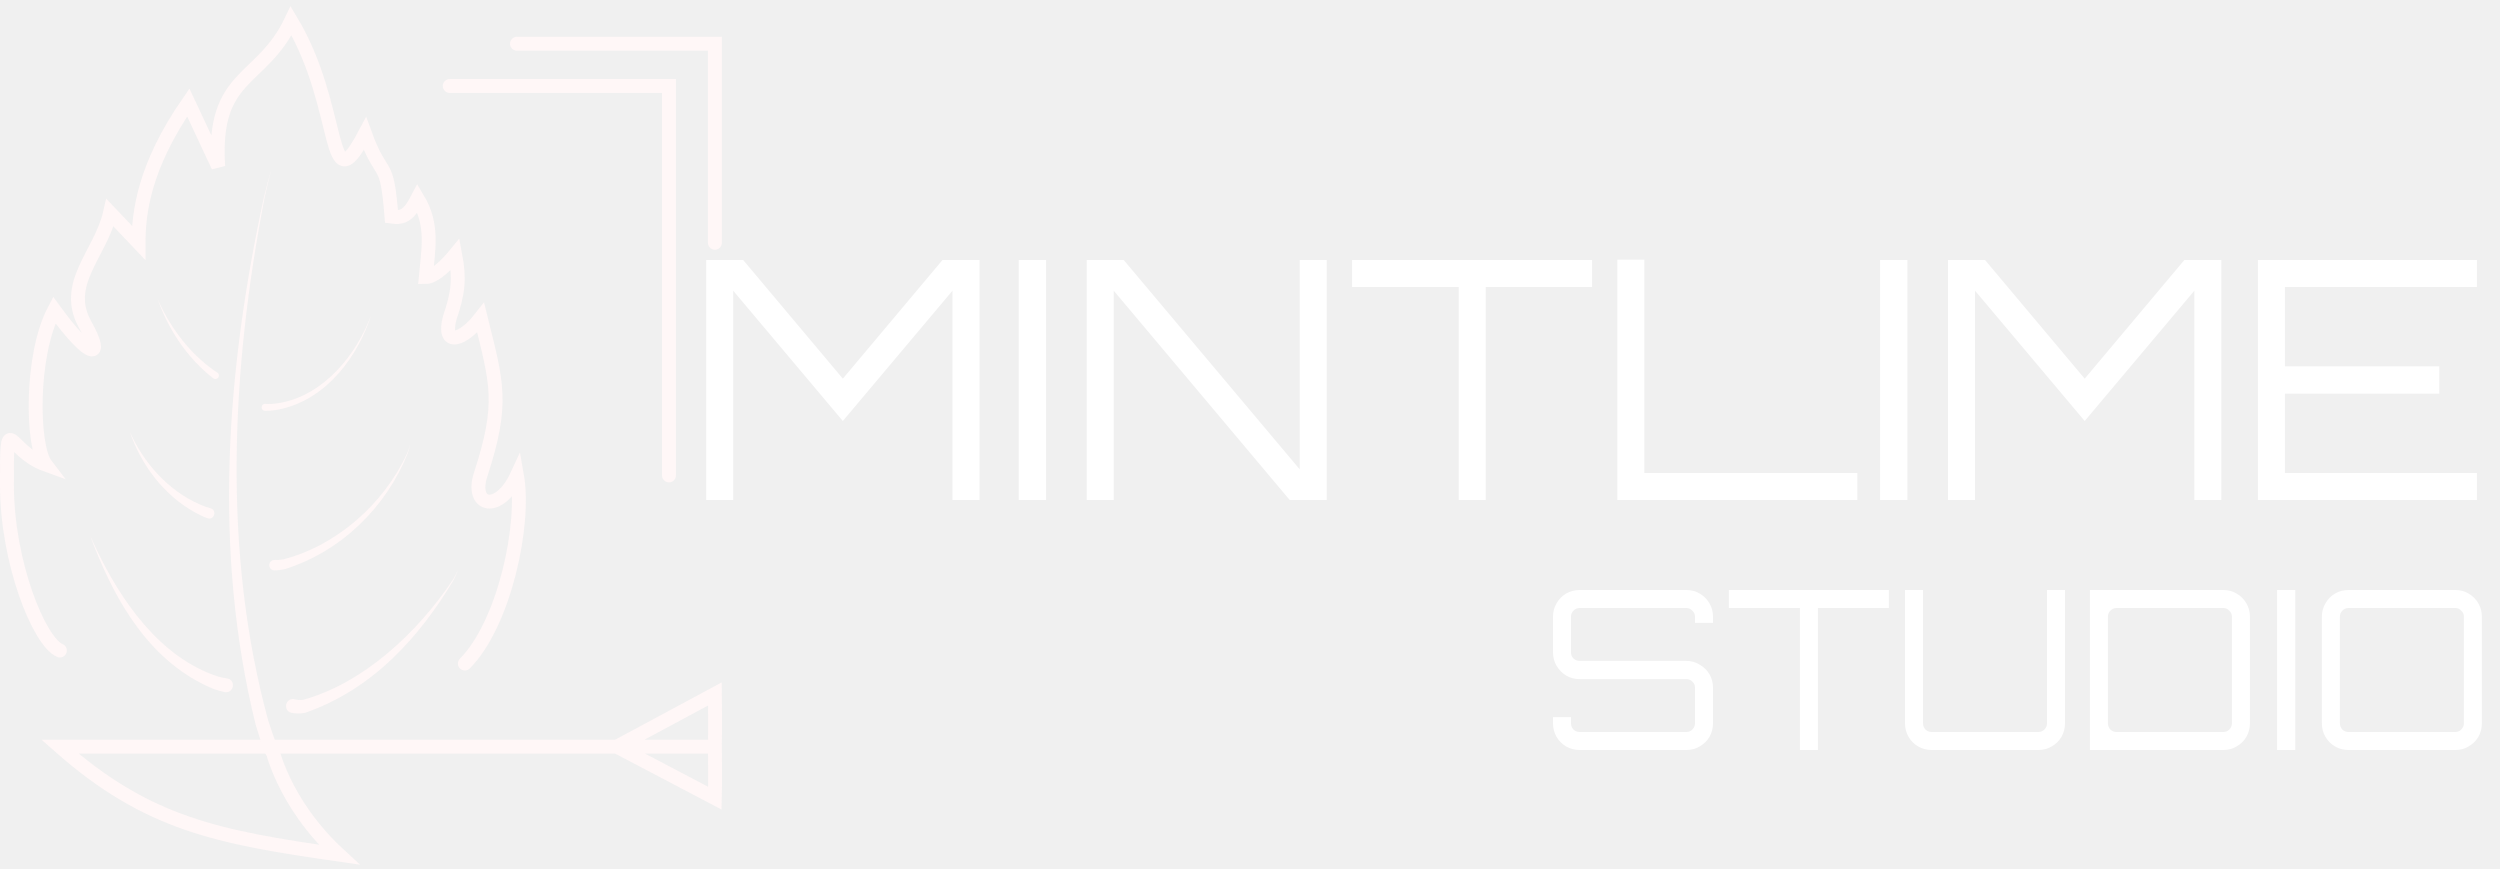
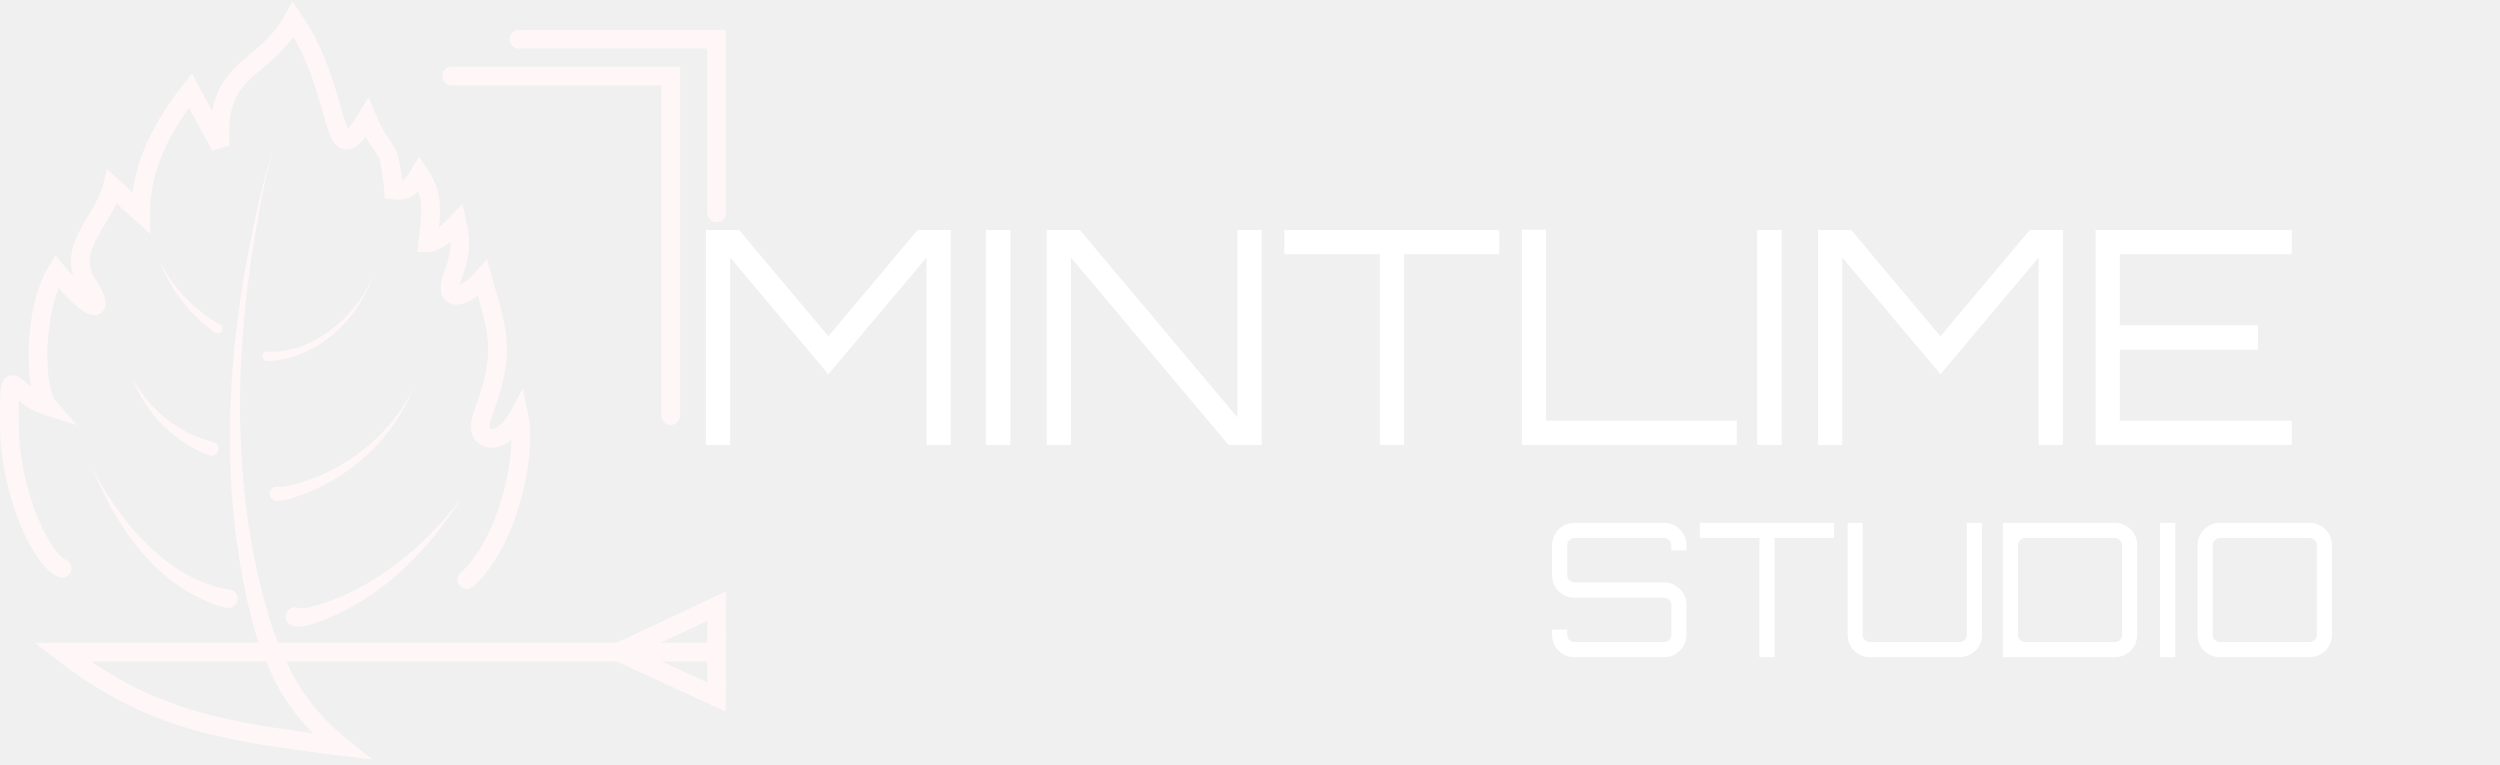
- <svg xmlns="http://www.w3.org/2000/svg" width="360" height="125" viewBox="0 0 360 125" fill="none">
-   <path d="M102.946 34.963V6.299H74.444M66.94 95.551C72.617 89.818 75.694 75.54 74.444 68.461C71.9 73.957 67.685 73.038 69.218 68.327C72.568 58.03 71.563 55.238 69.218 45.771C66.734 48.972 63.627 50.094 64.763 45.771C65.983 42.182 66.222 40.183 65.549 36.655C64.394 38.075 62.562 39.895 61.312 39.895C61.67 35.903 62.455 32.421 60.133 28.573C58.954 30.843 58.118 31.471 56.377 31.204C55.683 22.386 55.058 26.138 52.557 19.259C46.929 29.89 49.43 15.507 41.926 3C37.645 11.99 30.539 10.475 31.422 23.967L27.115 14.757C20.739 23.967 19.953 30.64 19.953 34.963L15.847 30.64C14.509 36.567 8.92 40.843 12.293 46.805C15.004 51.598 13.227 52.068 7.81 44.644C4.348 51.224 4.579 64.286 6.59 66.917C1 64.909 1 58.647 1 69.831C1 81.015 5.656 92.424 8.624 93.675M39.087 107.518C39.087 107.518 40.675 115.562 48.805 123.066C31.422 120.565 21.29 118.689 8.624 107.518H102.946C103.006 105.528 102.946 99.928 102.946 99.928L88.827 107.518L102.946 114.937C103.006 112.946 102.946 107.347 102.946 107.347M96.331 68.461V12.38H64.763" stroke="#FFF7F7" stroke-width="2" stroke-linecap="round" />
-   <path d="M39.102 24.262C39.102 24.262 39.102 24.262 39.102 24.262C38.718 25.599 38.355 26.978 38.019 28.358C32.621 53.146 30.617 79.262 36.808 104.326C37.211 105.72 37.663 107.092 38.169 108.424C38.264 108.672 38.452 108.871 38.696 108.977C38.939 109.083 39.217 109.087 39.466 108.988C39.716 108.89 39.917 108.698 40.022 108.454C40.128 108.211 40.13 107.937 40.03 107.691C40.03 107.691 40.03 107.691 40.03 107.691C39.515 106.429 39.049 105.117 38.627 103.776C31.994 79.475 33.294 53.216 38.116 28.38C38.42 26.995 38.75 25.608 39.102 24.262Z" fill="#FFF7F7" />
-   <path d="M38.193 58.156C38.061 58.147 37.931 58.192 37.834 58.282C37.736 58.371 37.678 58.499 37.672 58.635C37.667 58.77 37.714 58.902 37.803 59C37.893 59.097 38.018 59.153 38.151 59.155C38.151 59.155 38.151 59.155 38.151 59.155C38.529 59.163 38.912 59.146 39.287 59.108C46.166 58.184 50.907 52.321 53.116 46.352C53.243 46.013 53.361 45.678 53.476 45.331C53.476 45.331 53.476 45.331 53.476 45.331C53.345 45.672 53.212 46.001 53.07 46.333C50.614 52.2 45.553 57.645 39.212 58.16C38.871 58.179 38.527 58.179 38.193 58.156Z" fill="#FFF7F7" />
-   <path d="M31.292 53.654C31.406 53.721 31.488 53.83 31.517 53.959C31.546 54.089 31.52 54.228 31.447 54.344C31.373 54.46 31.258 54.543 31.129 54.572C30.999 54.601 30.866 54.574 30.757 54.499C30.757 54.499 30.757 54.499 30.757 54.499C30.538 54.346 30.36 54.205 30.168 54.05C26.847 51.273 24.428 47.624 22.924 43.684C22.842 43.468 22.761 43.247 22.683 43.024C22.777 43.241 22.872 43.455 22.97 43.665C24.742 47.478 27.404 50.888 30.742 53.293C30.927 53.422 31.122 53.553 31.292 53.654Z" fill="#FFF7F7" />
-   <path d="M30.315 73.192C30.509 73.237 30.674 73.357 30.771 73.531C30.869 73.704 30.891 73.916 30.835 74.117C30.779 74.317 30.649 74.487 30.476 74.584C30.302 74.681 30.099 74.698 29.91 74.636C29.91 74.636 29.91 74.636 29.91 74.636C29.578 74.523 29.331 74.413 29.051 74.286C24.227 71.991 20.788 67.68 18.972 62.951C18.871 62.691 18.773 62.426 18.678 62.156C18.796 62.417 18.917 62.672 19.041 62.921C21.252 67.461 25.025 71.285 29.593 72.968C29.84 73.056 30.11 73.143 30.315 73.192Z" fill="#FFF7F7" />
-   <path d="M32.702 97.691C32.965 97.725 33.201 97.862 33.356 98.077C33.511 98.292 33.573 98.568 33.529 98.839C33.485 99.109 33.339 99.351 33.124 99.506C32.909 99.661 32.642 99.717 32.382 99.665C32.382 99.665 32.382 99.665 32.382 99.665C31.826 99.558 31.303 99.405 30.79 99.223C21.73 95.493 16.783 86.845 13.507 78.528C13.33 78.064 13.155 77.591 12.983 77.109C12.983 77.109 12.983 77.109 12.983 77.109C13.186 77.579 13.391 78.039 13.599 78.49C17.347 86.566 23.089 94.7 31.369 97.414C31.819 97.54 32.266 97.637 32.702 97.691Z" fill="#FFF7F7" />
-   <path d="M39.538 80.637C39.339 80.629 39.148 80.701 39.005 80.84C38.863 80.979 38.782 81.173 38.779 81.378C38.777 81.582 38.854 81.779 38.993 81.921C39.132 82.063 39.322 82.14 39.52 82.137C39.52 82.137 39.52 82.137 39.52 82.137C40.03 82.13 40.542 82.06 41.018 81.959C49.253 79.358 55.63 72.94 58.701 65.302C58.85 64.871 58.983 64.427 59.091 63.988C59.091 63.988 59.091 63.988 59.091 63.988C58.959 64.421 58.803 64.855 58.631 65.275C55.245 72.666 48.304 78.649 40.757 80.558C40.347 80.622 39.923 80.654 39.538 80.637Z" fill="#FFF7F7" />
-   <path d="M42.438 100.698C42.184 100.623 41.913 100.654 41.684 100.789C41.456 100.923 41.288 101.15 41.219 101.415C41.151 101.68 41.187 101.96 41.322 102.188C41.456 102.417 41.678 102.576 41.937 102.634C41.937 102.634 41.937 102.634 41.937 102.634C42.632 102.795 43.307 102.756 43.903 102.659C53.706 99.26 60.429 91.703 65.344 83.478C65.585 82.994 65.803 82.499 65.982 82.01C65.772 82.487 65.525 82.965 65.256 83.431C60.044 91.24 52.214 98.422 43.645 100.776C43.201 100.822 42.761 100.801 42.438 100.698Z" fill="#FFF7F7" />
-   <path d="M101.688 72V37.44H107.016L121.368 54.528L135.72 37.44H141.048V72H137.16V41.856L121.368 60.624L105.576 41.856V72H101.688ZM146.699 72V37.44H150.635V72H146.699ZM156.485 72V37.44H161.813L187.157 67.584V37.44H191.045V72H185.717L160.373 41.856V72H156.485ZM210.054 72V41.328H194.694V37.44H229.254V41.328H213.942V72H210.054ZM232.892 72V37.392H236.78V68.112H267.452V72H232.892ZM270.73 72V37.44H274.667V72H270.73ZM280.516 72V37.44H285.844L300.196 54.528L314.548 37.44H319.876V72H315.988V41.856L300.196 60.624L284.404 41.856V72H280.516ZM325.143 72V37.44H356.679V41.328H329.031V52.752H351.255V56.688H329.031V68.112H356.679V72H325.143Z" fill="white" />
-   <path d="M227.472 108C226.768 108 226.117 107.829 225.52 107.488C224.944 107.147 224.485 106.688 224.144 106.112C223.803 105.515 223.632 104.864 223.632 104.16V103.264H226.224V104.16C226.224 104.501 226.341 104.8 226.576 105.056C226.832 105.291 227.131 105.408 227.472 105.408H242.832C243.173 105.408 243.461 105.291 243.696 105.056C243.952 104.8 244.08 104.501 244.08 104.16V99.008C244.08 98.667 243.952 98.379 243.696 98.144C243.461 97.909 243.173 97.792 242.832 97.792H227.472C226.768 97.792 226.117 97.621 225.52 97.28C224.944 96.917 224.485 96.448 224.144 95.872C223.803 95.296 223.632 94.656 223.632 93.952V88.8C223.632 88.096 223.803 87.456 224.144 86.88C224.485 86.283 224.944 85.813 225.52 85.472C226.117 85.131 226.768 84.96 227.472 84.96H242.832C243.536 84.96 244.176 85.131 244.752 85.472C245.349 85.813 245.819 86.283 246.16 86.88C246.501 87.456 246.672 88.096 246.672 88.8V89.696H244.08V88.8C244.08 88.459 243.952 88.171 243.696 87.936C243.461 87.68 243.173 87.552 242.832 87.552H227.472C227.131 87.552 226.832 87.68 226.576 87.936C226.341 88.171 226.224 88.459 226.224 88.8V93.952C226.224 94.293 226.341 94.581 226.576 94.816C226.832 95.051 227.131 95.168 227.472 95.168H242.832C243.536 95.168 244.176 95.349 244.752 95.712C245.349 96.053 245.819 96.512 246.16 97.088C246.501 97.664 246.672 98.304 246.672 99.008V104.16C246.672 104.864 246.501 105.515 246.16 106.112C245.819 106.688 245.349 107.147 244.752 107.488C244.176 107.829 243.536 108 242.832 108H227.472ZM259.193 108V87.552H248.953V84.96H271.993V87.552H261.785V108H259.193ZM278.162 108C277.458 108 276.807 107.829 276.21 107.488C275.634 107.147 275.175 106.688 274.834 106.112C274.492 105.515 274.322 104.864 274.322 104.16V84.96H276.914V104.16C276.914 104.501 277.031 104.8 277.266 105.056C277.522 105.291 277.82 105.408 278.162 105.408H293.522C293.863 105.408 294.151 105.291 294.386 105.056C294.642 104.8 294.77 104.501 294.77 104.16V84.96H297.362V104.16C297.362 104.864 297.191 105.515 296.85 106.112C296.508 106.688 296.039 107.147 295.442 107.488C294.866 107.829 294.226 108 293.522 108H278.162ZM300.95 108V84.96H320.15C320.854 84.96 321.494 85.131 322.07 85.472C322.667 85.813 323.136 86.283 323.478 86.88C323.819 87.456 323.99 88.096 323.99 88.8V104.16C323.99 104.864 323.819 105.515 323.478 106.112C323.136 106.688 322.667 107.147 322.07 107.488C321.494 107.829 320.854 108 320.15 108H300.95ZM304.79 105.408H320.15C320.491 105.408 320.779 105.291 321.014 105.056C321.27 104.8 321.398 104.501 321.398 104.16V88.8C321.398 88.459 321.27 88.171 321.014 87.936C320.779 87.68 320.491 87.552 320.15 87.552H304.79C304.448 87.552 304.15 87.68 303.894 87.936C303.659 88.171 303.542 88.459 303.542 88.8V104.16C303.542 104.501 303.659 104.8 303.894 105.056C304.15 105.291 304.448 105.408 304.79 105.408ZM327.893 108V84.96H330.517V108H327.893ZM338.193 108C337.489 108 336.838 107.829 336.241 107.488C335.665 107.147 335.206 106.688 334.865 106.112C334.524 105.515 334.353 104.864 334.353 104.16V88.8C334.353 88.096 334.524 87.456 334.865 86.88C335.206 86.283 335.665 85.813 336.241 85.472C336.838 85.131 337.489 84.96 338.193 84.96H353.553C354.257 84.96 354.897 85.131 355.473 85.472C356.07 85.813 356.54 86.283 356.881 86.88C357.222 87.456 357.393 88.096 357.393 88.8V104.16C357.393 104.864 357.222 105.515 356.881 106.112C356.54 106.688 356.07 107.147 355.473 107.488C354.897 107.829 354.257 108 353.553 108H338.193ZM338.193 105.408H353.553C353.894 105.408 354.182 105.291 354.417 105.056C354.673 104.8 354.801 104.501 354.801 104.16V88.8C354.801 88.459 354.673 88.171 354.417 87.936C354.182 87.68 353.894 87.552 353.553 87.552H338.193C337.852 87.552 337.553 87.68 337.297 87.936C337.062 88.171 336.945 88.459 336.945 88.8V104.16C336.945 104.501 337.062 104.8 337.297 105.056C337.553 105.291 337.852 105.408 338.193 105.408Z" fill="white" />
+ <svg xmlns="http://www.w3.org/2000/svg" width="268" height="82" viewBox="0 0 268 82" fill="none">
+   <path d="M76.821 22.813V4.207H55.623M50.041 62.14C54.264 58.419 56.553 49.151 55.623 44.556C53.73 48.123 50.596 47.527 51.736 44.469C54.227 37.786 53.48 35.973 51.736 29.828C49.888 31.906 47.578 32.635 48.422 29.828C49.33 27.499 49.508 26.201 49.007 23.911C48.148 24.833 46.786 26.014 45.856 26.014C46.123 23.423 46.706 21.163 44.979 18.665C44.102 20.139 43.48 20.546 42.186 20.373C41.67 14.649 41.205 17.084 39.344 12.62C35.159 19.52 37.019 10.184 31.438 2.066C28.254 7.901 22.969 6.918 23.626 15.676L20.423 9.697C15.681 15.676 15.096 20.007 15.096 22.813L12.043 20.007C11.047 23.854 6.89 26.629 9.399 30.5C11.415 33.611 10.094 33.916 6.065 29.096C3.49 33.368 3.662 41.846 5.158 43.554C1 42.251 1 38.186 1 45.445C1 52.705 4.463 60.111 6.67 60.922M29.327 69.908C29.327 69.908 30.508 75.129 36.554 80C23.626 78.376 16.09 77.159 6.67 69.908H76.821C76.865 68.616 76.821 64.981 76.821 64.981L66.32 69.908L76.821 74.723C76.865 73.431 76.821 69.797 76.821 69.797M71.901 44.556V8.155H48.422" stroke="#FFF7F7" stroke-width="2" stroke-linecap="round" />
+   <path d="M29.338 15.867C29.338 15.867 29.338 15.867 29.338 15.867C29.05 16.727 28.778 17.616 28.524 18.505C24.438 34.515 22.841 51.643 27.422 68.003C27.72 68.909 28.052 69.803 28.425 70.67C28.53 70.913 28.726 71.104 28.975 71.197C29.223 71.291 29.502 71.281 29.748 71.17C29.994 71.058 30.186 70.856 30.28 70.608C30.374 70.36 30.361 70.086 30.248 69.847C30.248 69.847 30.248 69.847 30.248 69.847C29.872 69.056 29.529 68.228 29.217 67.38C24.24 51.878 25.102 34.598 28.621 18.531C28.842 17.634 29.082 16.737 29.338 15.867Z" fill="#FFF7F7" />
+   <path d="M28.665 37.692C28.532 37.683 28.404 37.727 28.306 37.817C28.209 37.907 28.152 38.036 28.147 38.173C28.142 38.31 28.19 38.443 28.28 38.54C28.37 38.638 28.495 38.691 28.628 38.691C28.628 38.691 28.628 38.691 28.628 38.691C28.896 38.693 29.167 38.68 29.433 38.655C34.263 38.095 38.018 34.415 39.748 30.249C39.848 30.014 39.939 29.783 40.029 29.543C40.029 29.543 40.029 29.543 40.029 29.543C39.924 29.777 39.817 30.001 39.703 30.228C37.719 34.27 33.748 37.513 29.373 37.707C29.135 37.714 28.897 37.709 28.665 37.692Z" fill="#FFF7F7" />
+   <path d="M23.585 34.782C23.703 34.84 23.789 34.941 23.822 35.068C23.855 35.195 23.833 35.336 23.762 35.458C23.69 35.58 23.576 35.671 23.448 35.708C23.319 35.745 23.185 35.725 23.074 35.656C22.911 35.554 22.787 35.464 22.648 35.362C20.258 33.562 18.436 31.166 17.306 28.493C17.244 28.346 17.184 28.197 17.125 28.045C17.199 28.189 17.275 28.331 17.352 28.47C18.745 30.995 20.788 33.127 23.194 34.569C23.327 34.647 23.467 34.725 23.585 34.782Z" fill="#FFF7F7" />
+   <path d="M22.83 47.367C23.026 47.402 23.196 47.513 23.299 47.684C23.403 47.854 23.432 48.069 23.382 48.274C23.332 48.48 23.207 48.657 23.037 48.76C22.867 48.864 22.666 48.884 22.476 48.824C22.476 48.824 22.476 48.824 22.476 48.824C22.228 48.746 22.059 48.676 21.856 48.591C18.416 47.094 15.756 44.279 14.371 41.011C14.295 40.832 14.22 40.65 14.149 40.464C14.149 40.464 14.149 40.464 14.149 40.464C14.243 40.639 14.34 40.81 14.438 40.977C16.213 44.031 19.126 46.322 22.33 47.248C22.504 47.297 22.694 47.345 22.83 47.367Z" fill="#FFF7F7" />
+   <path d="M24.585 63.181C24.85 63.205 25.091 63.334 25.254 63.546C25.416 63.758 25.487 64.036 25.452 64.311C25.417 64.586 25.279 64.834 25.07 64.993C24.86 65.152 24.595 65.209 24.334 65.159C24.334 65.159 24.334 65.159 24.334 65.159C23.942 65.087 23.57 64.988 23.203 64.871C16.73 62.538 12.774 56.834 10.31 51.138C10.176 50.821 10.043 50.499 9.913 50.169C9.913 50.169 9.913 50.169 9.913 50.169C10.074 50.485 10.236 50.794 10.4 51.096C13.343 56.537 17.947 61.625 23.676 63.04C23.987 63.107 24.292 63.156 24.585 63.181Z" fill="#FFF7F7" />
+   <path d="M29.664 52.196C29.465 52.187 29.274 52.257 29.132 52.396C28.989 52.535 28.908 52.732 28.906 52.939C28.904 53.145 28.981 53.344 29.12 53.486C29.259 53.628 29.45 53.702 29.648 53.696C30.014 53.688 30.377 53.642 30.721 53.576C36.611 51.92 41.452 47.846 43.9 42.566C44.017 42.267 44.121 41.959 44.205 41.653C44.097 41.952 43.971 42.249 43.831 42.536C41.076 47.54 35.772 51.142 30.503 52.167C30.216 52.199 29.927 52.212 29.664 52.196Z" fill="#FFF7F7" />
+   <path d="M31.853 65.134C31.597 65.064 31.328 65.1 31.104 65.242C30.88 65.383 30.718 65.618 30.657 65.889C30.596 66.159 30.641 66.441 30.782 66.665C30.924 66.889 31.151 67.038 31.412 67.085C31.412 67.085 31.412 67.085 31.412 67.085C31.927 67.183 32.427 67.156 32.853 67.094C39.982 64.922 45.025 59.988 48.832 54.367C49.022 54.03 49.191 53.691 49.329 53.351C49.161 53.677 48.964 53.998 48.747 54.314C44.653 59.495 38.633 63.979 32.65 65.205C32.354 65.222 32.054 65.198 31.853 65.134Z" fill="#FFF7F7" />
+   <path d="M75.679 47.697V24.657H79.231L88.799 36.049L98.367 24.657H101.919V47.697H99.327V27.601L88.799 40.113L78.271 27.601V47.697H75.679ZM105.686 47.697V24.657H108.31V47.697H105.686ZM112.21 47.697V24.657H115.762L132.658 44.753V24.657H135.25V47.697H131.698L114.802 27.601V47.697H112.21ZM147.923 47.697V27.249H137.683V24.657H160.723V27.249H150.515V47.697H147.923ZM163.148 47.697V24.625H165.74V45.105H186.188V47.697H163.148ZM188.374 47.697V24.657H190.998V47.697H188.374ZM194.897 47.697V24.657H198.449L208.017 36.049L217.585 24.657H221.137V47.697H218.545V27.601L208.017 40.113L197.489 27.601V47.697H194.897ZM224.649 47.697V24.657H245.673V27.249H227.241V34.865H242.057V37.489H227.241V45.105H245.673V47.697H224.649Z" fill="white" />
+   <path d="M168.785 70.45C168.345 70.45 167.939 70.343 167.565 70.13C167.205 69.916 166.919 69.63 166.705 69.27C166.492 68.896 166.385 68.49 166.385 68.05V67.49H168.005V68.05C168.005 68.263 168.079 68.45 168.225 68.61C168.385 68.756 168.572 68.83 168.785 68.83H178.385C178.599 68.83 178.779 68.756 178.925 68.61C179.085 68.45 179.165 68.263 179.165 68.05V64.83C179.165 64.616 179.085 64.436 178.925 64.29C178.779 64.143 178.599 64.07 178.385 64.07H168.785C168.345 64.07 167.939 63.963 167.565 63.75C167.205 63.523 166.919 63.23 166.705 62.87C166.492 62.51 166.385 62.11 166.385 61.67V58.45C166.385 58.01 166.492 57.61 166.705 57.25C166.919 56.876 167.205 56.583 167.565 56.37C167.939 56.156 168.345 56.05 168.785 56.05H178.385C178.825 56.05 179.225 56.156 179.585 56.37C179.959 56.583 180.252 56.876 180.465 57.25C180.679 57.61 180.785 58.01 180.785 58.45V59.01H179.165V58.45C179.165 58.236 179.085 58.056 178.925 57.91C178.779 57.75 178.599 57.67 178.385 57.67H168.785C168.572 57.67 168.385 57.75 168.225 57.91C168.079 58.056 168.005 58.236 168.005 58.45V61.67C168.005 61.883 168.079 62.063 168.225 62.21C168.385 62.356 168.572 62.43 168.785 62.43H178.385C178.825 62.43 179.225 62.543 179.585 62.77C179.959 62.983 180.252 63.27 180.465 63.63C180.679 63.99 180.785 64.39 180.785 64.83V68.05C180.785 68.49 180.679 68.896 180.465 69.27C180.252 69.63 179.959 69.916 179.585 70.13C179.225 70.343 178.825 70.45 178.385 70.45H168.785ZM188.611 70.45V57.67H182.211V56.05H196.611V57.67H190.231V70.45H188.611ZM200.466 70.45C200.026 70.45 199.62 70.343 199.246 70.13C198.886 69.916 198.6 69.63 198.386 69.27C198.173 68.896 198.066 68.49 198.066 68.05V56.05H199.686V68.05C199.686 68.263 199.76 68.45 199.906 68.61C200.066 68.756 200.253 68.83 200.466 68.83H210.066C210.28 68.83 210.46 68.756 210.606 68.61C210.766 68.45 210.846 68.263 210.846 68.05V56.05H212.466V68.05C212.466 68.49 212.36 68.896 212.146 69.27C211.933 69.63 211.64 69.916 211.266 70.13C210.906 70.343 210.506 70.45 210.066 70.45H200.466ZM214.709 70.45V56.05H226.709C227.149 56.05 227.549 56.156 227.909 56.37C228.282 56.583 228.575 56.876 228.789 57.25C229.002 57.61 229.109 58.01 229.109 58.45V68.05C229.109 68.49 229.002 68.896 228.789 69.27C228.575 69.63 228.282 69.916 227.909 70.13C227.549 70.343 227.149 70.45 226.709 70.45H214.709ZM217.109 68.83H226.709C226.922 68.83 227.102 68.756 227.249 68.61C227.409 68.45 227.489 68.263 227.489 68.05V58.45C227.489 58.236 227.409 58.056 227.249 57.91C227.102 57.75 226.922 57.67 226.709 57.67H217.109C216.895 57.67 216.709 57.75 216.549 57.91C216.402 58.056 216.329 58.236 216.329 58.45V68.05C216.329 68.263 216.402 68.45 216.549 68.61C216.709 68.756 216.895 68.83 217.109 68.83ZM231.549 70.45V56.05H233.189V70.45H231.549ZM237.986 70.45C237.546 70.45 237.139 70.343 236.766 70.13C236.406 69.916 236.119 69.63 235.906 69.27C235.693 68.896 235.586 68.49 235.586 68.05V58.45C235.586 58.01 235.693 57.61 235.906 57.25C236.119 56.876 236.406 56.583 236.766 56.37C237.139 56.156 237.546 56.05 237.986 56.05H247.586C248.026 56.05 248.426 56.156 248.786 56.37C249.159 56.583 249.453 56.876 249.666 57.25C249.879 57.61 249.986 58.01 249.986 58.45V68.05C249.986 68.49 249.879 68.896 249.666 69.27C249.453 69.63 249.159 69.916 248.786 70.13C248.426 70.343 248.026 70.45 247.586 70.45H237.986ZM237.986 68.83H247.586C247.799 68.83 247.979 68.756 248.126 68.61C248.286 68.45 248.366 68.263 248.366 68.05V58.45C248.366 58.236 248.286 58.056 248.126 57.91C247.979 57.75 247.799 57.67 247.586 57.67H237.986C237.773 57.67 237.586 57.75 237.426 57.91C237.279 58.056 237.206 58.236 237.206 58.45V68.05C237.206 68.263 237.279 68.45 237.426 68.61C237.586 68.756 237.773 68.83 237.986 68.83Z" fill="white" />
</svg>
